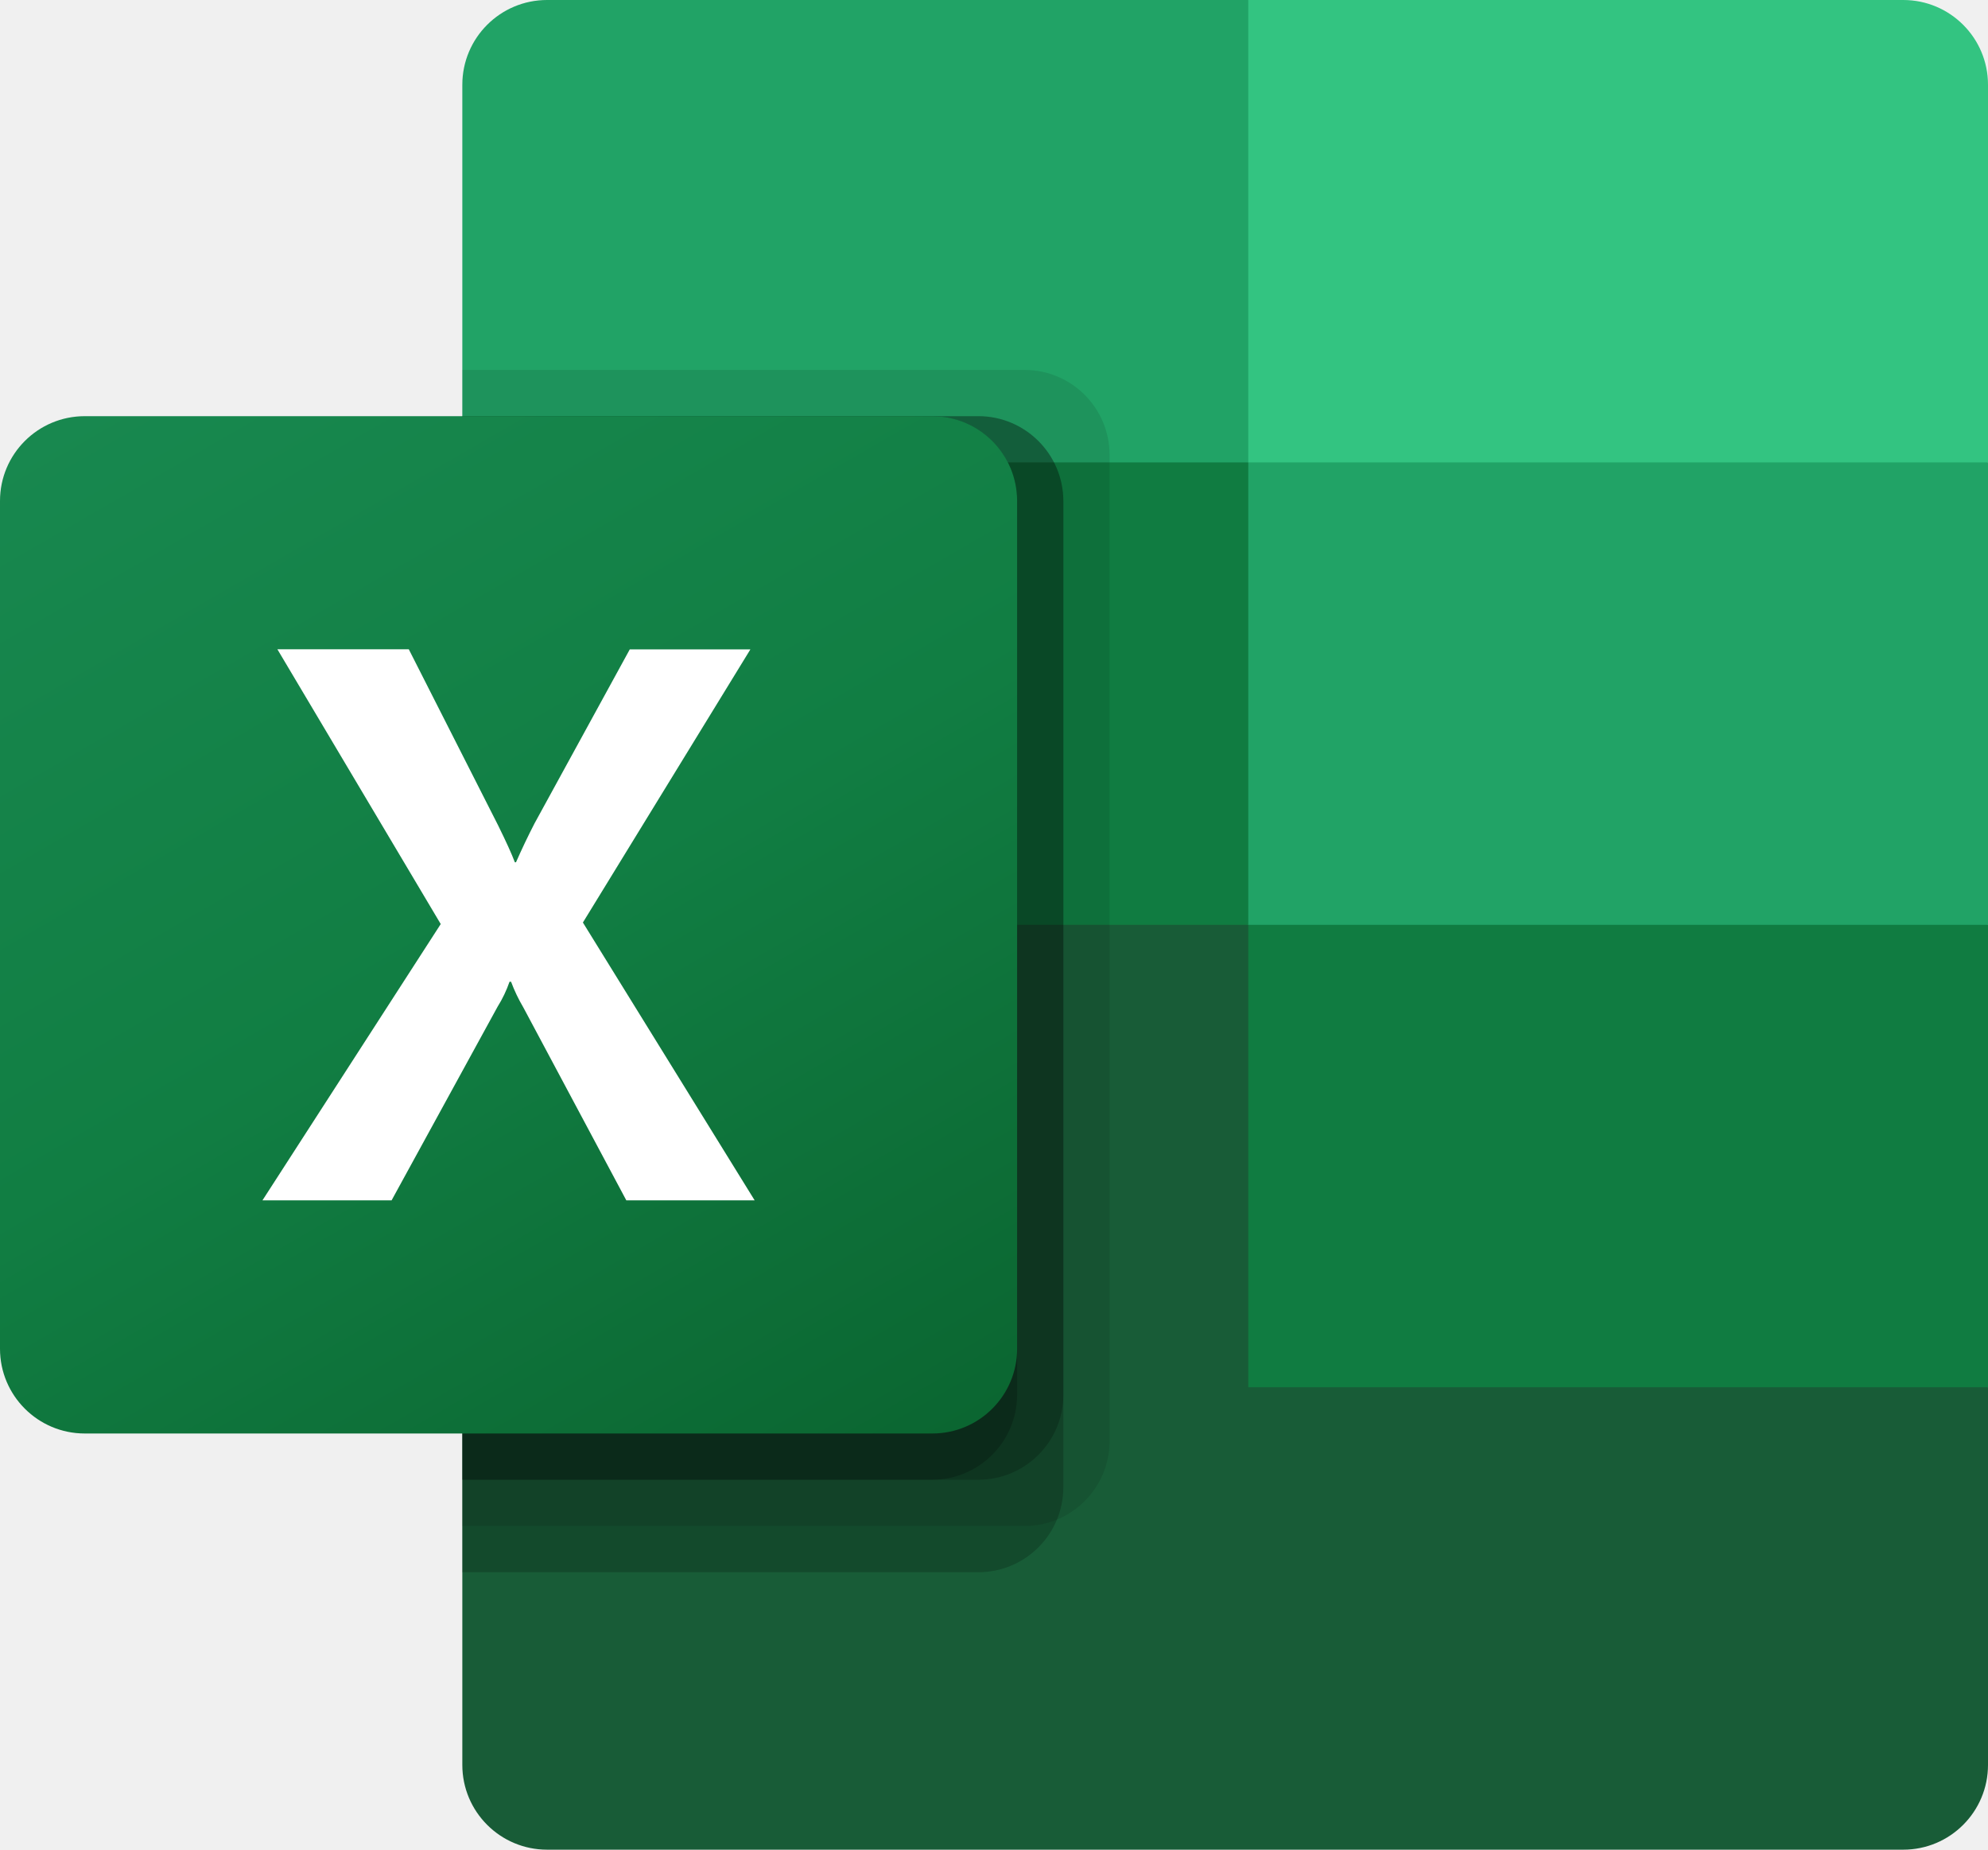
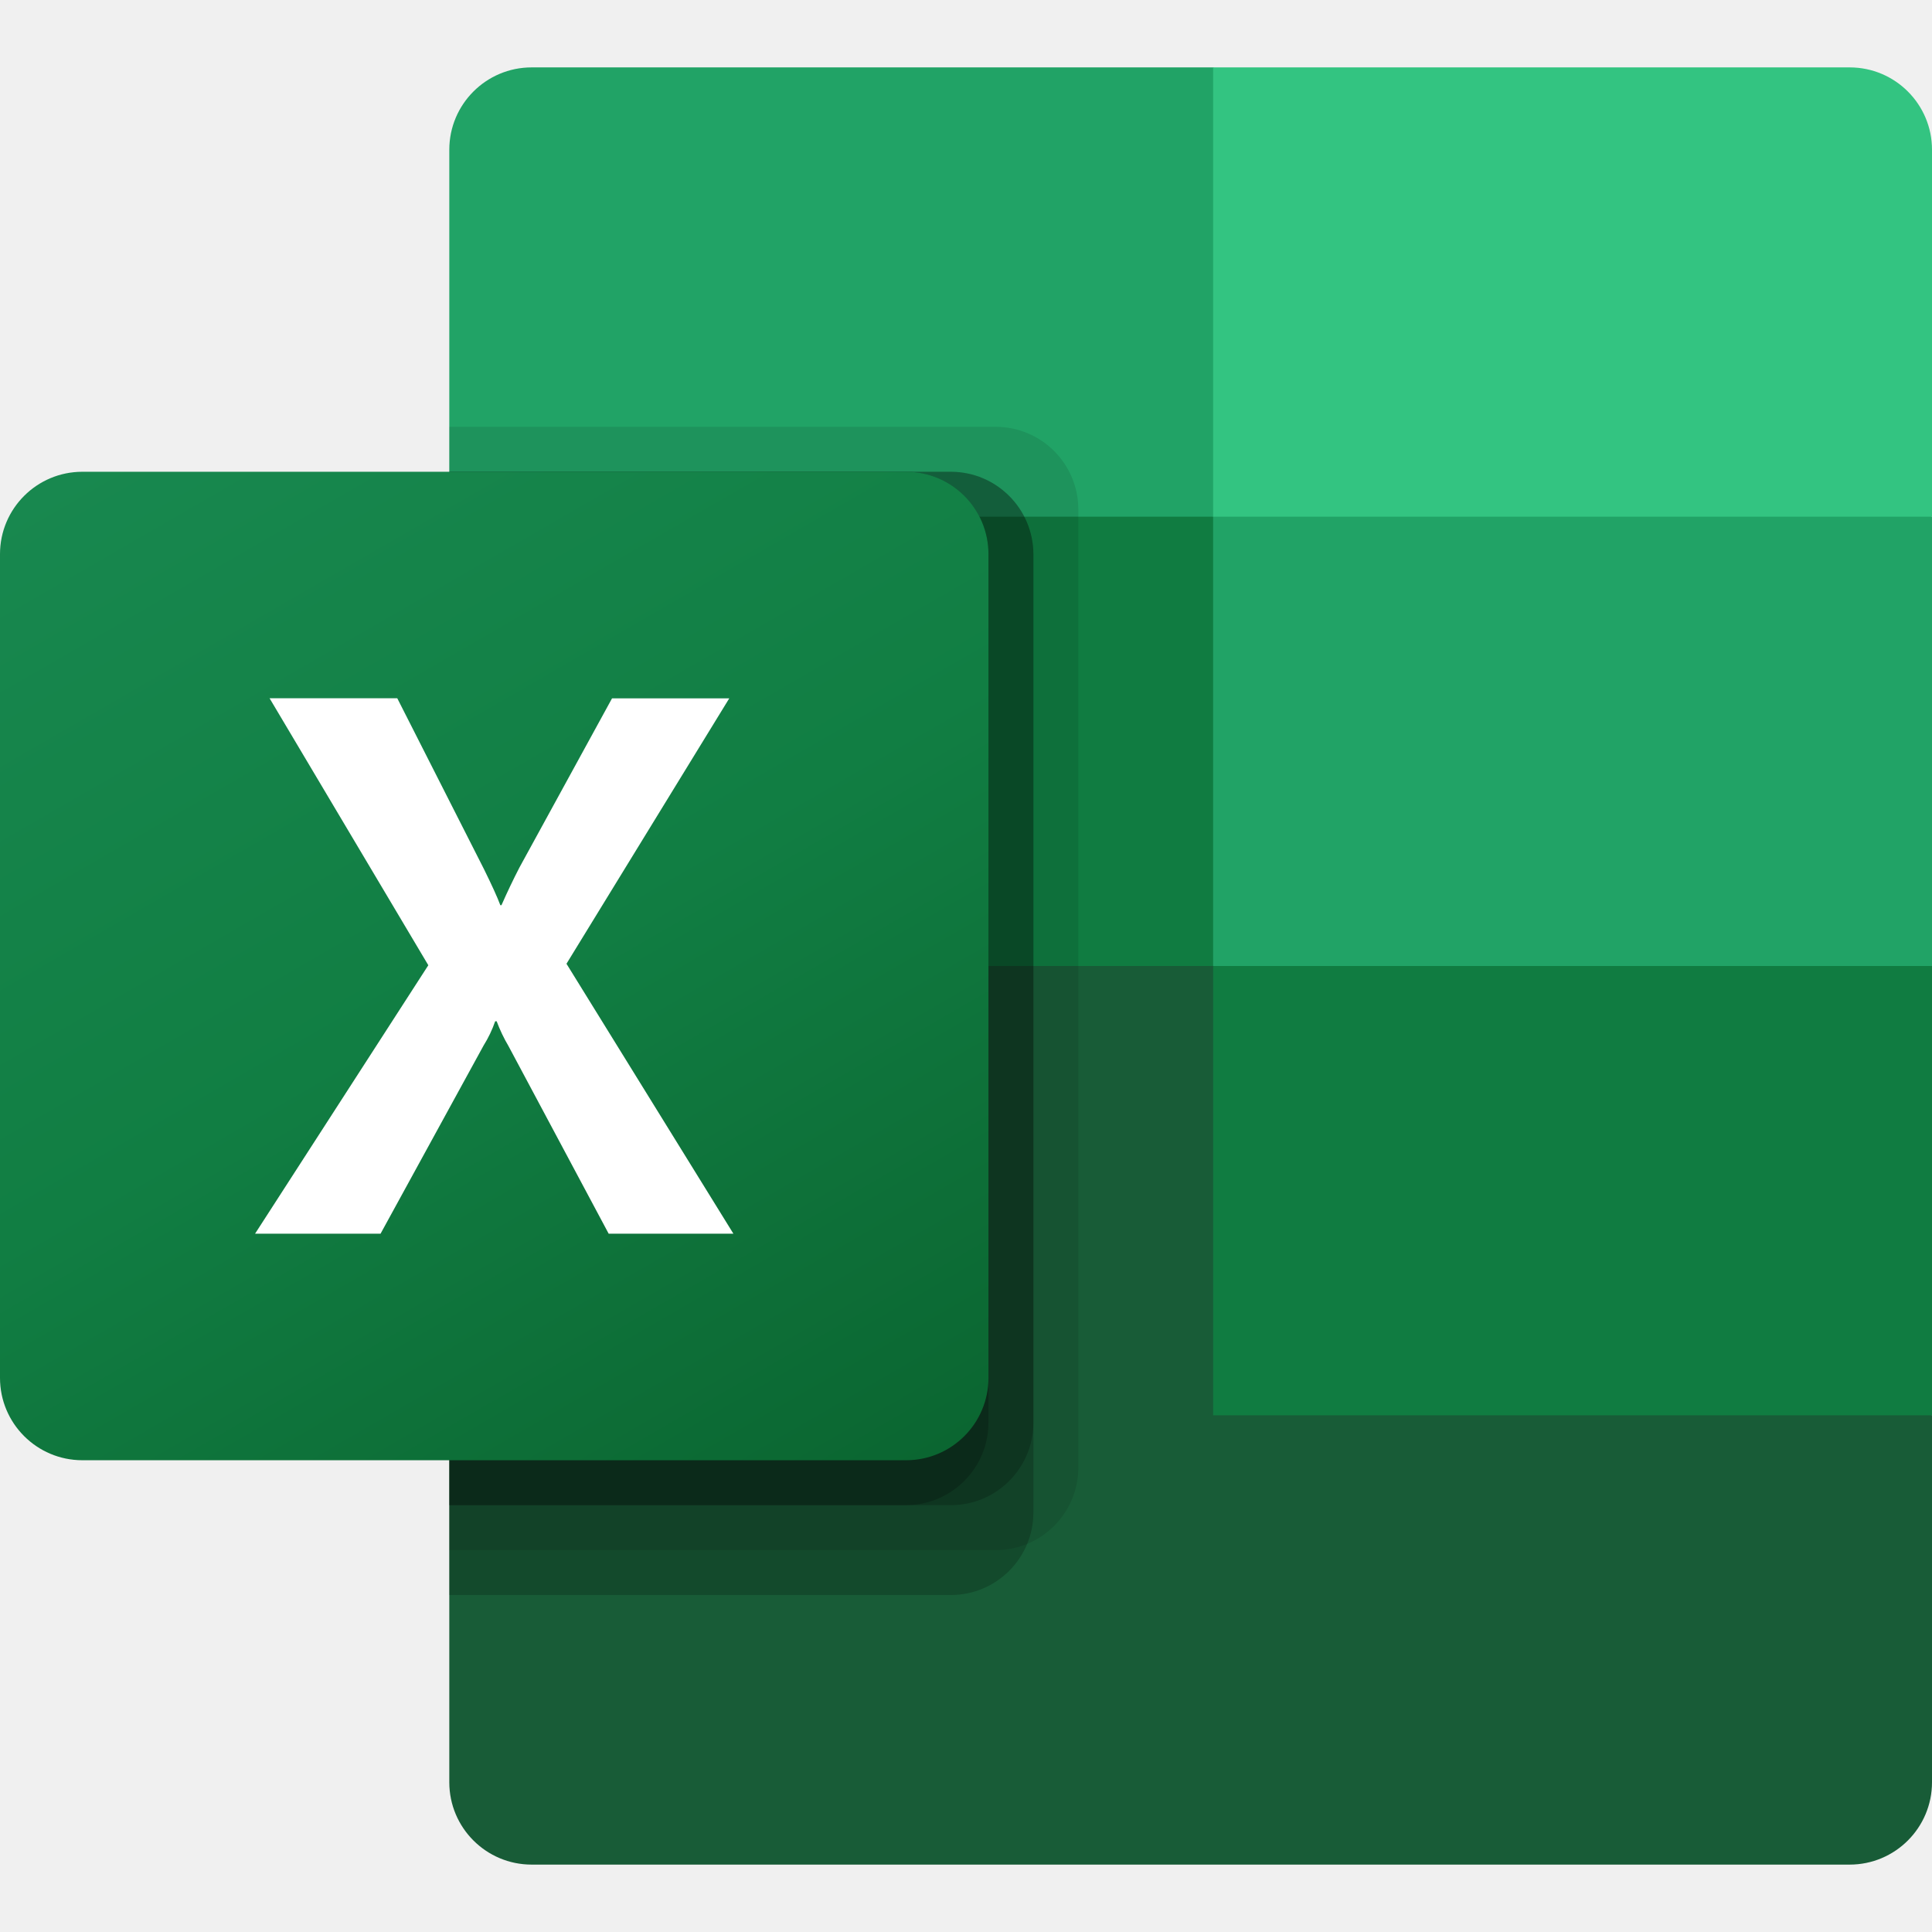
- <svg xmlns="http://www.w3.org/2000/svg" version="1.1" id="Livello_1" x="0px" y="0px" viewBox="0 0 2289.75 2130" enable-background="new 0 0 2289.75 2130" xml:space="preserve">
+ <svg xmlns="http://www.w3.org/2000/svg" version="1.1" id="Livello_1" x="0px" y="0px" viewBox="0 -79.875 2289.75 2289.75" enable-background="new 0 -79.875 2289.75 2289.75" xml:space="preserve">
  <path fill="#185C37" d="M1437.75,1011.75L532.5,852v1180.393c0,53.907,43.7,97.607,97.607,97.607l0,0h1562.036     c53.907,0,97.607-43.7,97.607-97.607l0,0V1597.5L1437.75,1011.75z" />
  <path fill="#21A366" d="M1437.75,0H630.107C576.2,0,532.5,43.7,532.5,97.607c0,0,0,0,0,0V532.5l905.25,532.5L1917,1224.75     L2289.75,1065V532.5L1437.75,0z" />
  <path fill="#107C41" d="M532.5,532.5h905.25V1065H532.5V532.5z" />
  <path opacity="0.1" enable-background="new    " d="M1180.393,426H532.5v1331.25h647.893c53.834-0.175,97.432-43.773,97.607-97.607     V523.607C1277.825,469.773,1234.227,426.175,1180.393,426z" />
  <path opacity="0.2" enable-background="new    " d="M1127.143,479.25H532.5V1810.5h594.643     c53.834-0.175,97.432-43.773,97.607-97.607V576.857C1224.575,523.023,1180.977,479.425,1127.143,479.25z" />
  <path opacity="0.2" enable-background="new    " d="M1127.143,479.25H532.5V1704h594.643c53.834-0.175,97.432-43.773,97.607-97.607     V576.857C1224.575,523.023,1180.977,479.425,1127.143,479.25z" />
  <path opacity="0.2" enable-background="new    " d="M1073.893,479.25H532.5V1704h541.393c53.834-0.175,97.432-43.773,97.607-97.607     V576.857C1171.325,523.023,1127.727,479.425,1073.893,479.25z" />
  <linearGradient id="SVGID_1_" gradientUnits="userSpaceOnUse" x1="203.513" y1="1729.018" x2="967.987" y2="404.982" gradientTransform="matrix(1 0 0 -1 0 2132)">
    <stop offset="0" style="stop-color:#18884F" />
    <stop offset="0.5" style="stop-color:#117E43" />
    <stop offset="1" style="stop-color:#0B6631" />
  </linearGradient>
  <path fill="url(#SVGID_1_)" d="M97.607,479.25h976.285c53.907,0,97.607,43.7,97.607,97.607v976.285     c0,53.907-43.7,97.607-97.607,97.607H97.607C43.7,1650.75,0,1607.05,0,1553.143V576.857C0,522.95,43.7,479.25,97.607,479.25z" />
  <path fill="#FFFFFF" d="M302.3,1382.264l205.332-318.169L319.5,747.683h151.336l102.666,202.35     c9.479,19.223,15.975,33.494,19.49,42.919h1.331c6.745-15.336,13.845-30.228,21.3-44.677L725.371,747.79h138.929l-192.925,314.548     L869.2,1382.263H721.378L602.79,1160.158c-5.586-9.45-10.326-19.376-14.164-29.66h-1.757c-3.474,10.075-8.083,19.722-13.739,28.755     l-122.102,223.011H302.3z" />
  <path fill="#33C481" d="M2192.143,0H1437.75v532.5h852V97.607C2289.75,43.7,2246.05,0,2192.143,0L2192.143,0z" />
  <path fill="#107C41" d="M1437.75,1065h852v532.5h-852V1065z" />
</svg>
